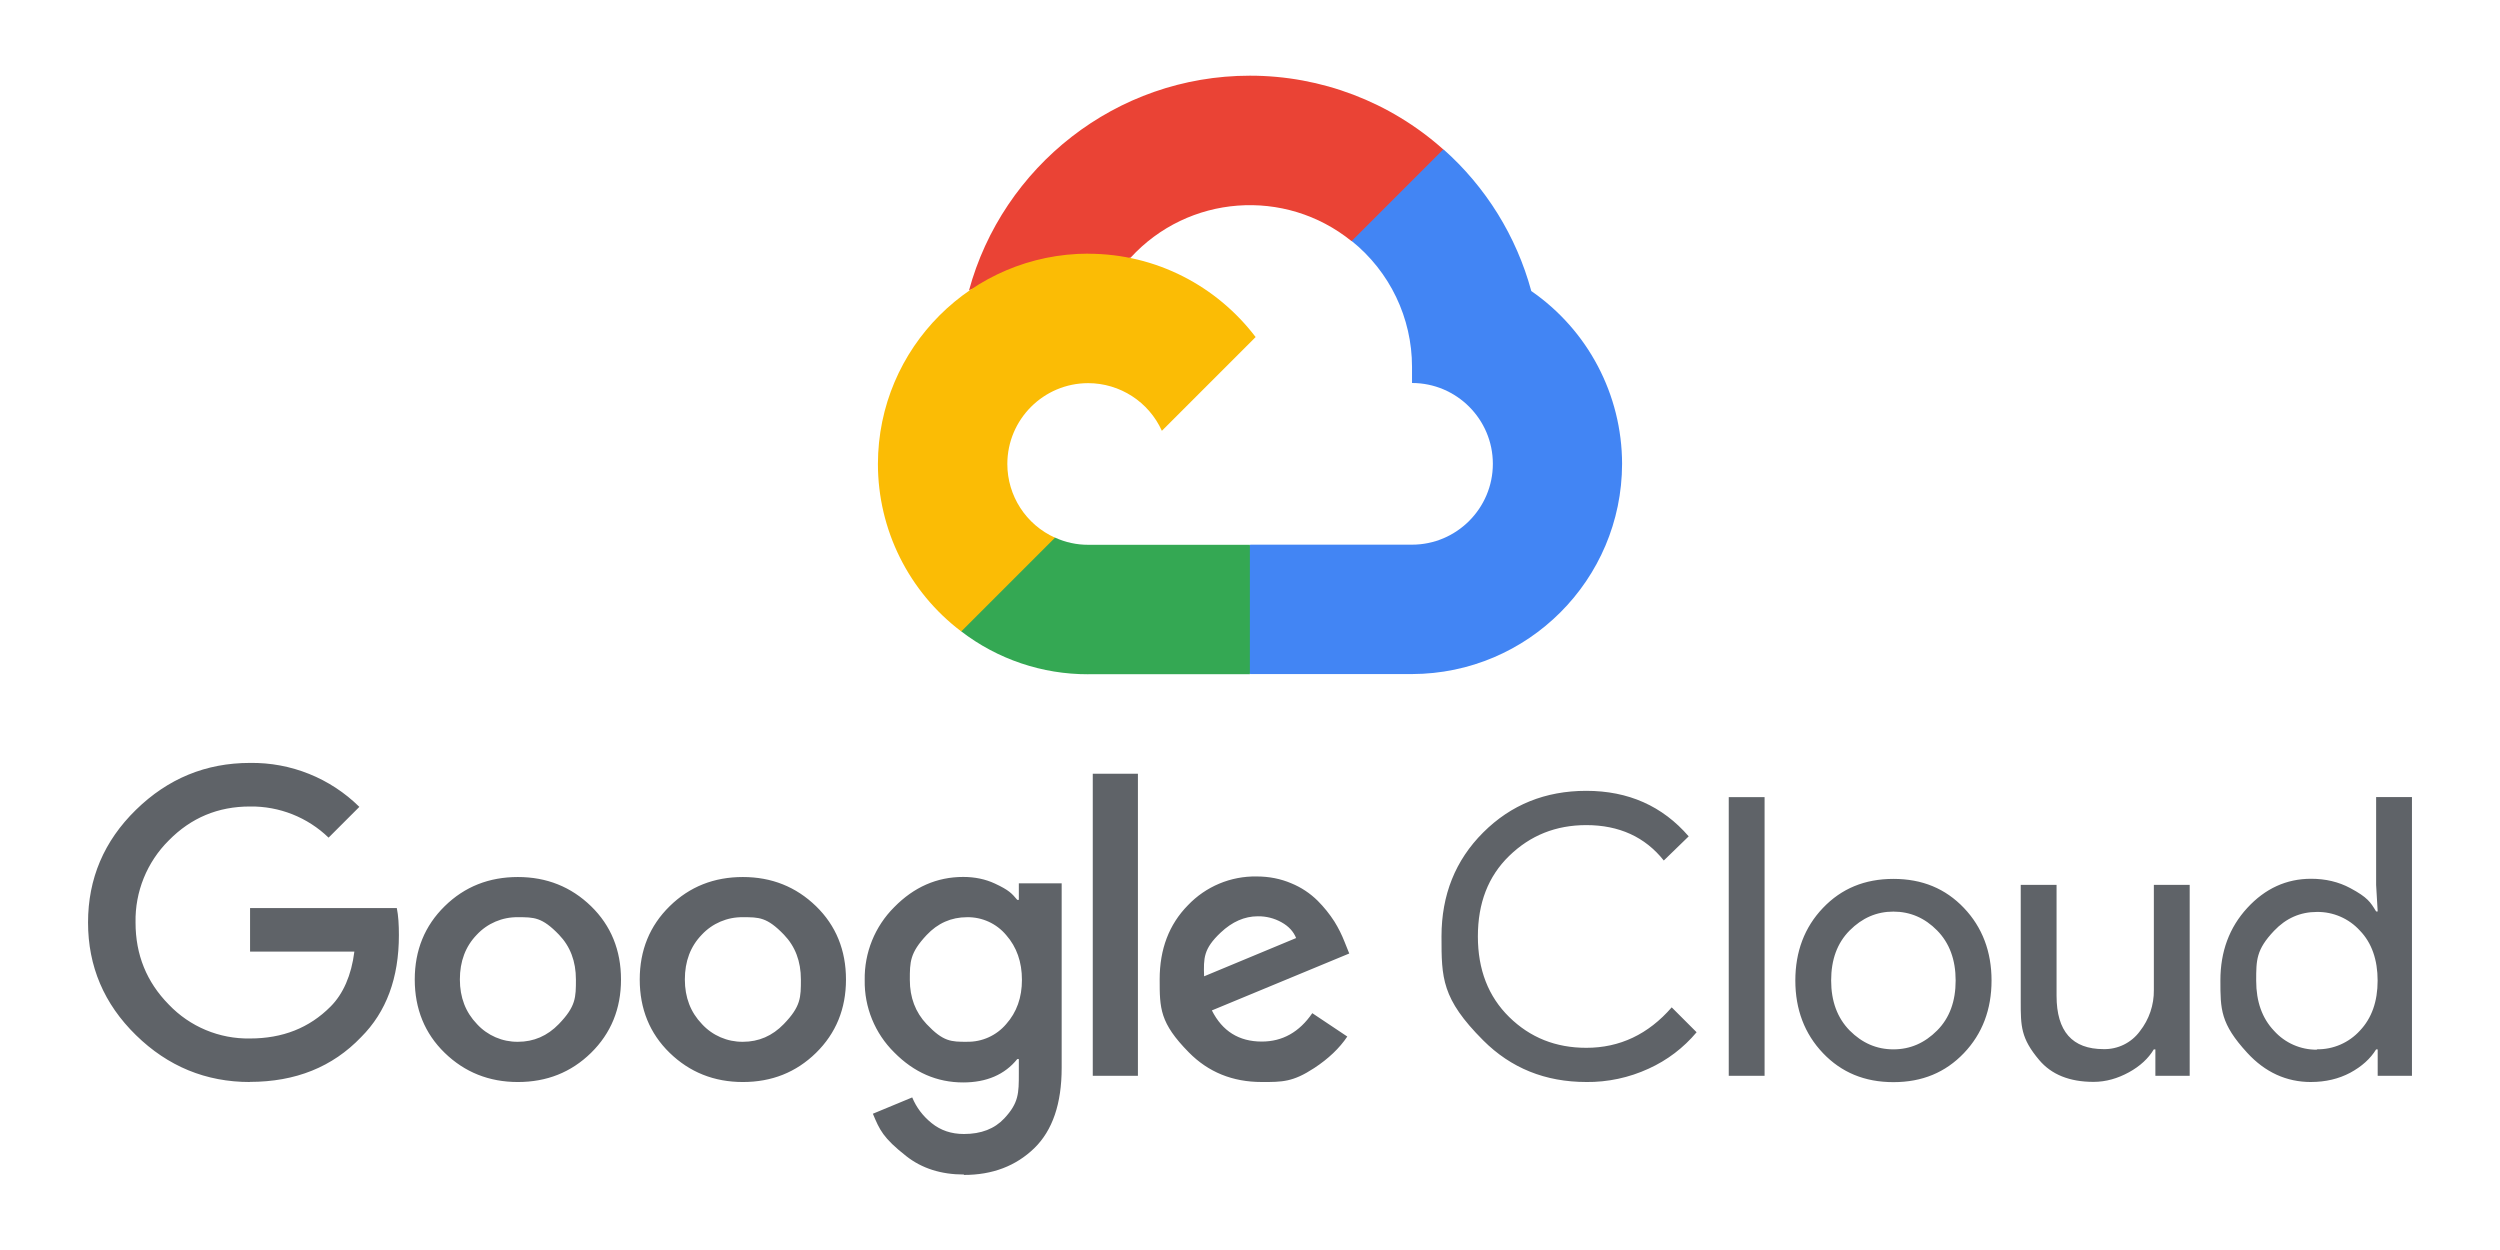
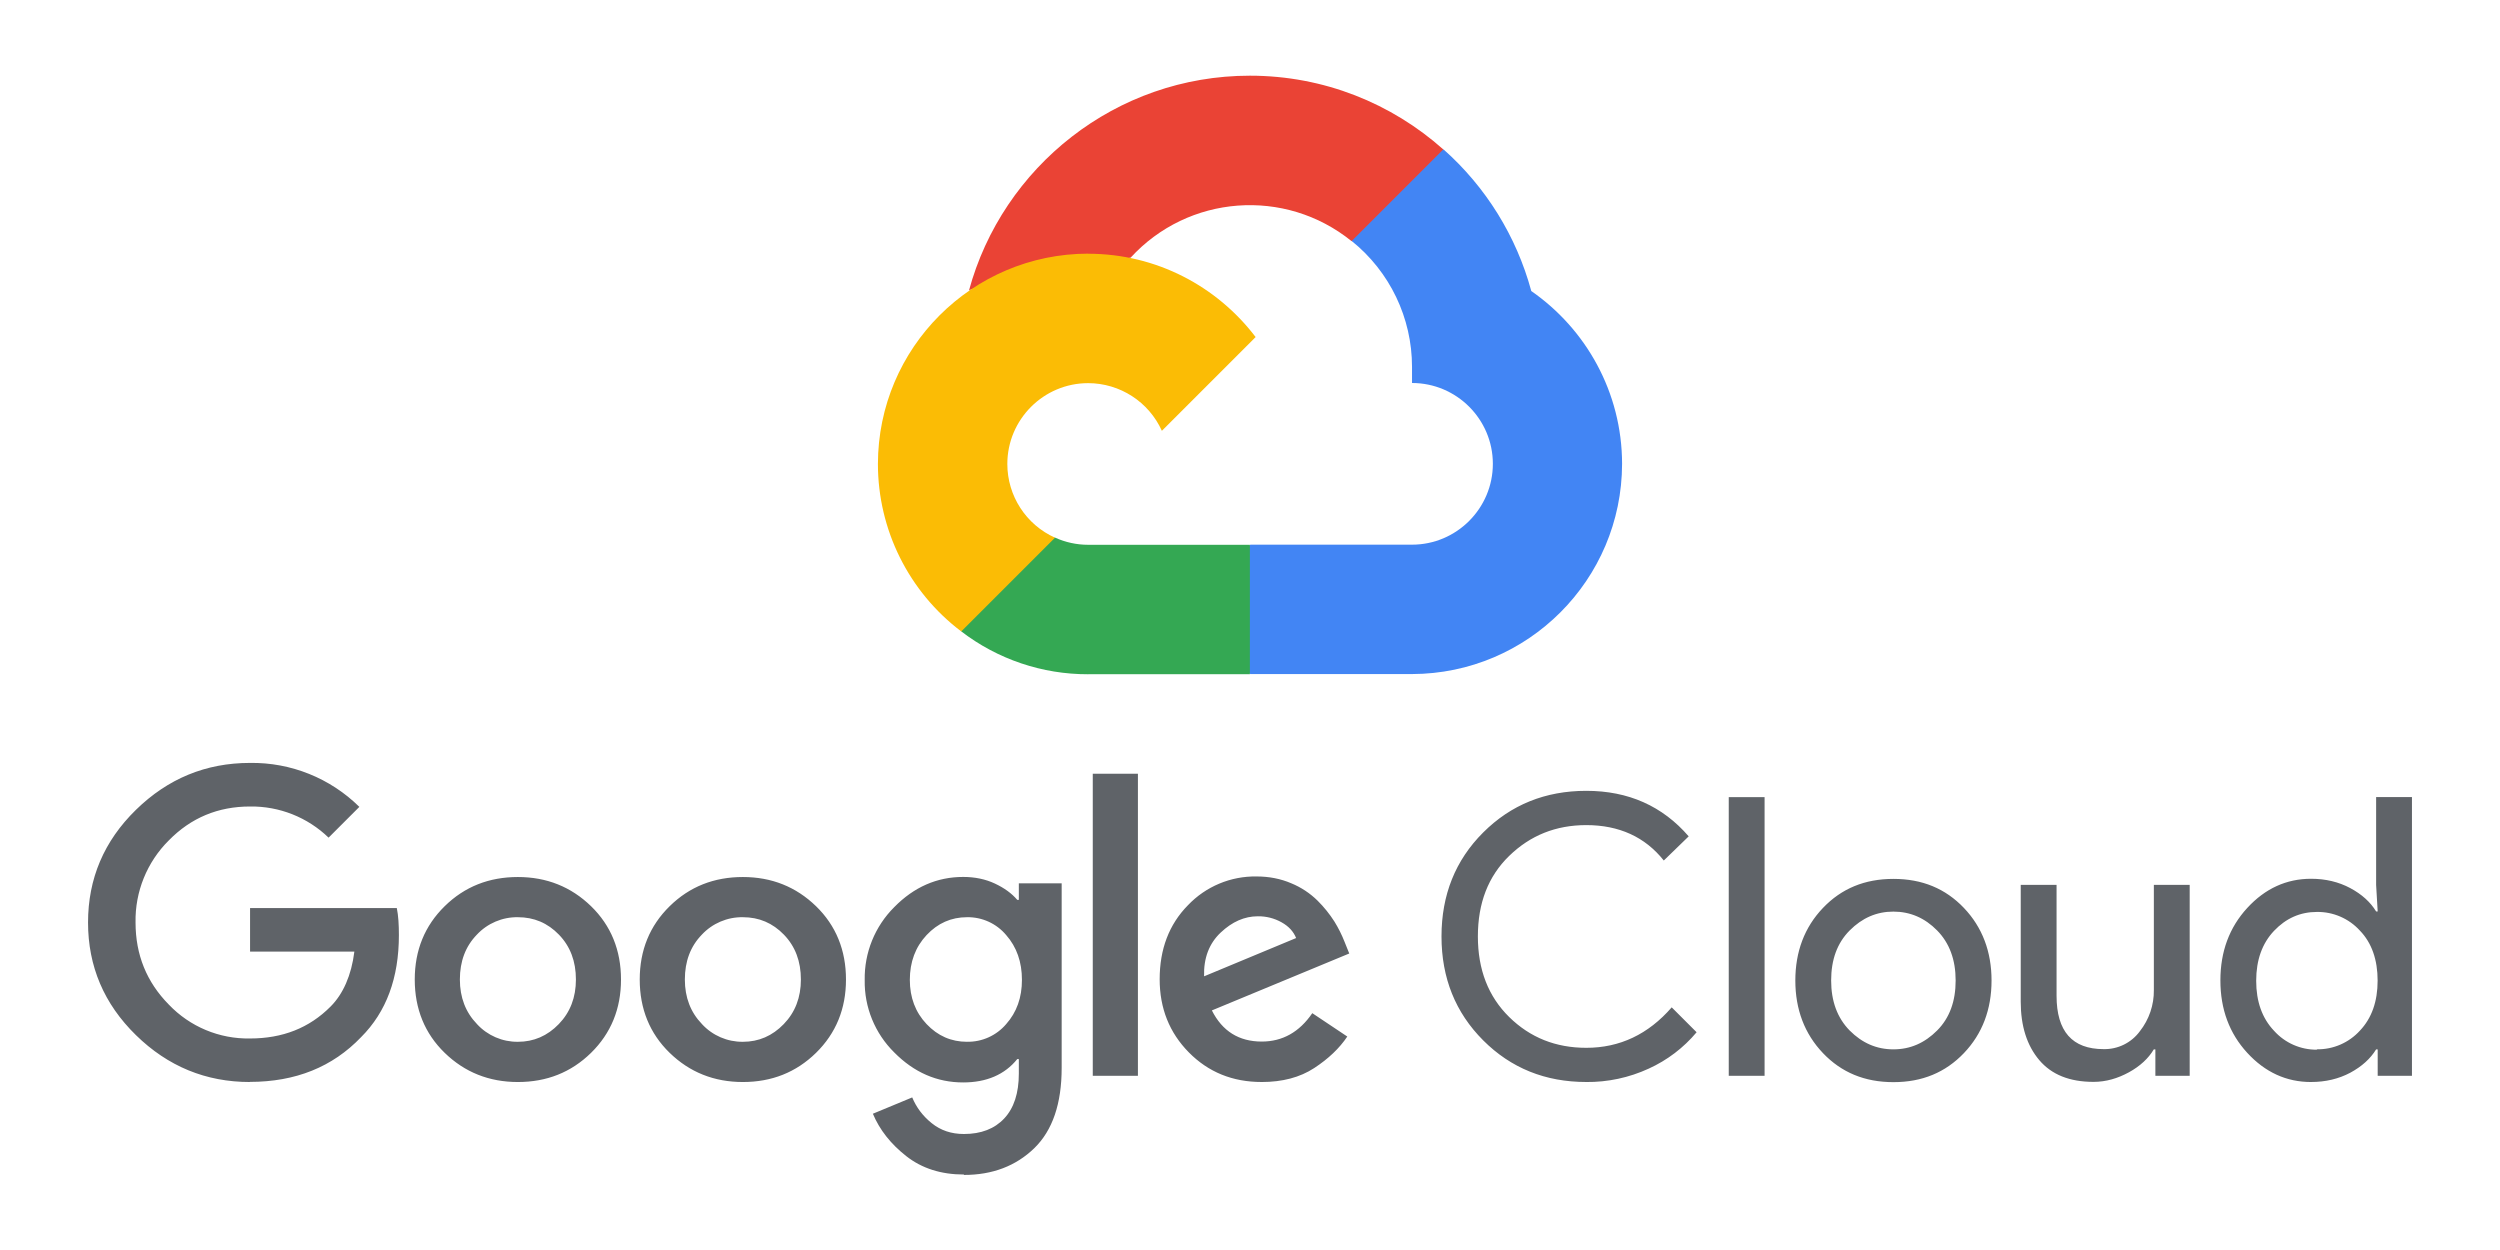
<svg xmlns="http://www.w3.org/2000/svg" width="120" height="60">
-   <path fill="#ea4335" d="m64.87 11.572 1.144.02 3.108-3.108.15-1.317a13.92 13.92 0 0 0-9.277-3.534c-6.44 0-11.876 4.382-13.486 10.318.34-.237 1.065-.06 1.065-.06l6.212-1.022s.32-.53.48-.497a7.76 7.76 0 0 1 10.605-.8z" />
-   <path fill="#4285f4" d="M73.5 13.962a14 14 0 0 0-4.216-6.796l-4.402 4.402a7.75 7.75 0 0 1 2.895 6.039v.777c2.142 0 3.88 1.743 3.88 3.88s-1.743 3.88-3.88 3.88h-7.762l-.777.78v4.658l.777.773h7.762a10.11 10.11 0 0 0 10.083-10.09 10.1 10.1 0 0 0-4.37-8.303z" />
-   <path fill="#34a853" d="M52.234 32.362h7.76V26.15h-7.76a3.8 3.8 0 0 1-1.597-.347l-1.12.343-3.108 3.108-.272 1.05a9.96 9.96 0 0 0 6.098 2.06z" />
-   <path fill="#fbbc05" d="M52.234 12.175A10.11 10.11 0 0 0 42.14 22.269a10.08 10.08 0 0 0 4 8.04l4.5-4.5a3.88 3.88 0 0 1-2.288-3.538 3.884 3.884 0 0 1 3.88-3.88 3.89 3.89 0 0 1 3.538 2.288l4.5-4.5c-1.846-2.43-4.76-4-8.04-4z" />
-   <path fill="#5f6368" d="M12 51.937c-2.12 0-3.94-.75-5.474-2.25s-2.3-3.304-2.3-5.408.765-3.908 2.3-5.408S9.883 36.62 12 36.62a7.32 7.32 0 0 1 5.249 2.11l-1.477 1.477a5.32 5.32 0 0 0-3.773-1.495q-2.296-.002-3.896 1.627a5.4 5.4 0 0 0-1.597 3.941q-.002 2.317 1.597 3.94a5.25 5.25 0 0 0 3.896 1.627c1.558 0 2.845-.5 3.87-1.534.6-.6 1-1.5 1.14-2.635h-5.006v-2.092h7.044c.075.372.1.8.1 1.3q.001 3.083-1.813 4.895c-1.372 1.435-3.15 2.15-5.345 2.15zm16.37-1.4c-.96.94-2.13 1.4-3.512 1.4s-2.554-.47-3.512-1.4-1.438-2.113-1.438-3.52.48-2.58 1.438-3.52 2.13-1.4 3.512-1.4 2.554.47 3.512 1.4 1.438 2.116 1.438 3.52-.48 2.58-1.438 3.52m-5.474-1.38a2.63 2.63 0 0 0 1.963.849q1.14.001 1.963-.85c.823-.851.822-1.28.822-2.14q0-1.306-.813-2.15c-.813-.844-1.198-.84-1.972-.84a2.64 2.64 0 0 0-1.972.84q-.814.84-.813 2.15 0 1.288.822 2.14zm16.273 1.38c-.96.94-2.13 1.4-3.512 1.4s-2.554-.47-3.512-1.4-1.438-2.113-1.438-3.52.48-2.58 1.438-3.52 2.13-1.4 3.512-1.4 2.554.47 3.512 1.4 1.438 2.116 1.438 3.52-.48 2.58-1.438 3.52m-5.474-1.38a2.63 2.63 0 0 0 1.963.849q1.14.001 1.963-.85c.823-.851.822-1.28.822-2.14q0-1.306-.813-2.15c-.813-.844-1.198-.84-1.972-.84a2.64 2.64 0 0 0-1.972.84q-.814.84-.813 2.15 0 1.288.822 2.14zm12.573 7.22q-1.643 0-2.764-.88c-1.121-.88-1.282-1.264-1.606-2.038l1.888-.783c.198.474.5.885.933 1.234s.94.522 1.552.522q1.234 0 1.933-.747c.699-.747.7-1.216.7-2.15v-.7h-.075c-.6.747-1.477 1.122-2.596 1.122q-1.887 0-3.307-1.438a4.76 4.76 0 0 1-1.42-3.476 4.82 4.82 0 0 1 1.42-3.503q1.42-1.446 3.307-1.447.84 0 1.522.318c.682.318.813.474 1.074.783h.075V42.4h2.056v8.857q.001 2.578-1.318 3.86c-.88.85-2.002 1.28-3.373 1.28zm.15-6.372a2.41 2.41 0 0 0 1.879-.849q.756-.85.756-2.122 0-1.288-.756-2.15a2.4 2.4 0 0 0-1.879-.858q-1.14.002-1.942.858c-.802.856-.804 1.288-.804 2.15q0 1.27.804 2.122c.804.852 1.183.85 1.942.85zM54.62 37.14v14.5h-2.167v-14.5zm5.94 14.796q-2.094 0-3.494-1.42c-1.4-1.42-1.402-2.116-1.402-3.512 0-1.444.45-2.63 1.354-3.55a4.45 4.45 0 0 1 3.298-1.384q.897 0 1.663.327a3.9 3.9 0 0 1 1.27.84 6 6 0 0 1 .804.999 6 6 0 0 1 .486.972l.225.56L58.17 48.5q.752 1.494 2.392 1.495 1.495.001 2.428-1.363l1.68 1.122q-.562.84-1.588 1.513c-1.026.673-1.528.67-2.524.67zm-2.746-5.08 4.4-1.83c-.126-.312-.354-.564-.7-.756a2.26 2.26 0 0 0-1.14-.288q-.954 0-1.783.783c-.829.783-.82 1.222-.795 2.092zm18.33 5.08q-2.955 0-4.952-2c-1.997-2-2-2.995-2-4.988s.666-3.656 2-4.988 2.983-2 4.952-2q3.026.001 4.913 2.185l-1.195 1.16c-.9-1.134-2.15-1.7-3.72-1.7-1.46 0-2.686.492-3.7 1.477s-1.504 2.272-1.504 3.866.5 2.884 1.504 3.87 2.233 1.477 3.7 1.477c1.606 0 2.977-.648 4.1-1.942l1.195 1.195a6.5 6.5 0 0 1-2.3 1.747 7 7 0 0 1-3.004.642zm8.556-.296h-1.72V38.263h1.72zm2.803-8.06c.885-.927 2-1.393 3.382-1.393s2.497.465 3.382 1.393 1.327 2.1 1.327 3.485-.44 2.557-1.327 3.485-2 1.393-3.382 1.393-2.497-.465-3.382-1.393-1.327-2.1-1.327-3.485.44-2.557 1.327-3.485m1.28 5.883c.6.603 1.294.906 2.1.906s1.5-.303 2.1-.906.888-1.405.888-2.4-.297-1.798-.888-2.4-1.294-.906-2.1-.906-1.5.303-2.1.906-.888 1.405-.888 2.4.297 1.798.888 2.4m16.32 2.177h-1.645v-1.27h-.075c-.26.435-.66.807-1.195 1.1s-1.1.46-1.7.46q-1.72 0-2.605-1.047c-.885-1.047-.888-1.633-.888-2.803v-5.606h1.72v5.324q0 2.561 2.26 2.56a2.1 2.1 0 0 0 1.738-.858 3.13 3.13 0 0 0 .672-1.981v-5.045h1.72v9.157zm5.828.297q-1.776 0-3.064-1.402c-1.288-1.402-1.288-2.092-1.288-3.476s.43-2.542 1.288-3.476 1.882-1.402 3.064-1.402q1.045 0 1.88.447c.835.447.97.672 1.243 1.122h.075l-.075-1.27v-4.22h1.72v13.38h-1.645v-1.27h-.075q-.41.671-1.243 1.122-.834.442-1.88.444zm.28-1.57a2.74 2.74 0 0 0 2.065-.897c.567-.597.85-1.402.85-2.4s-.282-1.813-.85-2.4a2.74 2.74 0 0 0-2.065-.897q-1.197 0-2.056.906c-.859.906-.858 1.405-.858 2.4s.285 1.798.858 2.4a2.73 2.73 0 0 0 2.056.906z" />
+   <path d="M64.87 11.572l1.144.02 3.108-3.108.15-1.317c-2.47-2.197-5.72-3.534-9.277-3.534-6.44 0-11.876 4.382-13.486 10.318.34-.237 1.065-.06 1.065-.06l6.212-1.022s.32-.53.48-.497a7.76 7.76 0 0 1 10.605-.8z" fill="#ea4335" />
+   <path d="M73.5 13.962a13.99 13.99 0 0 0-4.216-6.796l-4.402 4.402a7.75 7.75 0 0 1 2.895 6.039v.777c2.142 0 3.88 1.743 3.88 3.88s-1.743 3.88-3.88 3.88h-7.762l-.777.78v4.658l.777.773h7.762A10.11 10.11 0 0 0 77.86 22.265c-.004-3.436-1.736-6.48-4.37-8.303z" fill="#4285f4" />
+   <path d="M52.234 32.362h7.76V26.15h-7.76a3.84 3.84 0 0 1-1.597-.347l-1.12.343-3.108 3.108-.272 1.05a9.96 9.96 0 0 0 6.098 2.06z" fill="#34a853" />
+   <path d="M52.234 12.175A10.11 10.11 0 0 0 42.14 22.269a10.08 10.08 0 0 0 4 8.04l4.5-4.5a3.88 3.88 0 0 1-2.288-3.538c0-2.142 1.743-3.88 3.88-3.88a3.89 3.89 0 0 1 3.538 2.288l4.5-4.5c-1.846-2.43-4.76-4-8.04-4z" fill="#fbbc05" />
+   <path d="M12 51.937c-2.12 0-3.94-.75-5.474-2.25s-2.3-3.304-2.3-5.408.765-3.908 2.3-5.408S9.883 36.62 12 36.62a7.32 7.32 0 0 1 5.249 2.11l-1.477 1.477a5.32 5.32 0 0 0-3.773-1.495c-1.53 0-2.83.54-3.896 1.627a5.41 5.41 0 0 0-1.597 3.941c0 1.546.53 2.857 1.597 3.94a5.25 5.25 0 0 0 3.896 1.627c1.558 0 2.845-.5 3.87-1.534.6-.6 1-1.5 1.14-2.635h-5.006v-2.092h7.044c.075.372.1.8.1 1.3 0 2.056-.603 3.686-1.813 4.895-1.372 1.435-3.15 2.15-5.345 2.15zm16.37-1.4c-.96.94-2.13 1.4-3.512 1.4s-2.554-.47-3.512-1.4-1.438-2.113-1.438-3.52.48-2.58 1.438-3.52 2.13-1.4 3.512-1.4 2.554.47 3.512 1.4 1.438 2.116 1.438 3.52-.48 2.58-1.438 3.52zm-5.474-1.38a2.63 2.63 0 0 0 1.963.849c.76 0 1.414-.282 1.963-.85s.822-1.28.822-2.14c0-.87-.27-1.588-.813-2.15s-1.198-.84-1.972-.84a2.64 2.64 0 0 0-1.972.84c-.543.56-.813 1.276-.813 2.15 0 .858.273 1.573.822 2.14zm16.273 1.38c-.96.94-2.13 1.4-3.512 1.4s-2.554-.47-3.512-1.4-1.438-2.113-1.438-3.52.48-2.58 1.438-3.52 2.13-1.4 3.512-1.4 2.554.47 3.512 1.4 1.438 2.116 1.438 3.52-.48 2.58-1.438 3.52zm-5.474-1.38a2.63 2.63 0 0 0 1.963.849c.76 0 1.414-.282 1.963-.85s.822-1.28.822-2.14c0-.87-.27-1.588-.813-2.15s-1.198-.84-1.972-.84a2.64 2.64 0 0 0-1.972.84c-.543.56-.813 1.276-.813 2.15 0 .858.273 1.573.822 2.14zm12.573 7.22c-1.095 0-2.017-.294-2.764-.88s-1.282-1.264-1.606-2.038l1.888-.783c.198.474.5.885.933 1.234s.94.522 1.552.522c.822 0 1.468-.25 1.933-.747s.7-1.216.7-2.15v-.7h-.075c-.6.747-1.477 1.122-2.596 1.122-1.258 0-2.36-.48-3.307-1.438a4.76 4.76 0 0 1-1.42-3.476 4.82 4.82 0 0 1 1.42-3.503c.945-.963 2.05-1.447 3.307-1.447.56 0 1.068.105 1.522.318s.813.474 1.074.783h.075V42.4h2.056v8.857c0 1.72-.438 3.004-1.318 3.86-.88.85-2.002 1.28-3.373 1.28zm.15-6.372a2.41 2.41 0 0 0 1.879-.849c.504-.567.756-1.273.756-2.122 0-.858-.252-1.576-.756-2.15a2.4 2.4 0 0 0-1.879-.858c-.76 0-1.408.288-1.942.858s-.804 1.288-.804 2.15c0 .846.267 1.555.804 2.122s1.183.85 1.942.85zM54.62 37.14v14.5h-2.167v-14.5zm5.94 14.796c-1.396 0-2.56-.474-3.494-1.42s-1.402-2.116-1.402-3.512c0-1.444.45-2.63 1.354-3.55a4.45 4.45 0 0 1 3.298-1.384c.597 0 1.153.108 1.663.327a3.92 3.92 0 0 1 1.27.84 5.84 5.84 0 0 1 .804.999 6.12 6.12 0 0 1 .486.972l.225.56L58.17 48.5c.5.996 1.3 1.495 2.392 1.495.996 0 1.807-.453 2.428-1.363l1.68 1.122c-.375.56-.903 1.065-1.588 1.513s-1.528.67-2.524.67zm-2.746-5.08l4.4-1.83c-.126-.312-.354-.564-.7-.756a2.26 2.26 0 0 0-1.14-.288c-.636 0-1.23.26-1.783.783s-.82 1.222-.795 2.092zm18.33 5.08c-1.97 0-3.62-.666-4.952-2s-2-2.995-2-4.988.666-3.656 2-4.988 2.983-2 4.952-2c2.017 0 3.656.73 4.913 2.185l-1.195 1.16c-.9-1.134-2.15-1.7-3.72-1.7-1.46 0-2.686.492-3.7 1.477s-1.504 2.272-1.504 3.866.5 2.884 1.504 3.87 2.233 1.477 3.7 1.477c1.606 0 2.977-.648 4.1-1.942l1.195 1.195a6.51 6.51 0 0 1-2.3 1.747 7.02 7.02 0 0 1-3.004.642zm8.556-.296h-1.72V38.263h1.72zm2.803-8.06c.885-.927 2-1.393 3.382-1.393s2.497.465 3.382 1.393 1.327 2.1 1.327 3.485-.44 2.557-1.327 3.485-2 1.393-3.382 1.393-2.497-.465-3.382-1.393-1.327-2.1-1.327-3.485.44-2.557 1.327-3.485zm1.28 5.883c.6.603 1.294.906 2.1.906s1.5-.303 2.1-.906.888-1.405.888-2.4-.297-1.798-.888-2.4-1.294-.906-2.1-.906-1.5.303-2.1.906-.888 1.405-.888 2.4.297 1.798.888 2.4zm16.32 2.177h-1.645v-1.27h-.075c-.26.435-.66.807-1.195 1.1s-1.1.46-1.7.46c-1.147 0-2.014-.348-2.605-1.047s-.888-1.633-.888-2.803v-5.606h1.72v5.324c0 1.708.753 2.56 2.26 2.56a2.1 2.1 0 0 0 1.738-.858 3.13 3.13 0 0 0 .672-1.981v-5.045h1.72v9.157zm5.828.297c-1.183 0-2.206-.468-3.064-1.402s-1.288-2.092-1.288-3.476.43-2.542 1.288-3.476 1.882-1.402 3.064-1.402c.696 0 1.324.15 1.88.447s.97.672 1.243 1.122h.075l-.075-1.27v-4.22h1.72v13.38h-1.645v-1.27h-.075c-.273.447-.687.822-1.243 1.122-.555.294-1.183.444-1.88.444zm.28-1.57a2.74 2.74 0 0 0 2.065-.897c.567-.597.85-1.402.85-2.4s-.282-1.813-.85-2.4a2.74 2.74 0 0 0-2.065-.897c-.798 0-1.483.303-2.056.906s-.858 1.405-.858 2.4.285 1.798.858 2.4a2.73 2.73 0 0 0 2.056.906z" fill="#5f6368" />
</svg>
